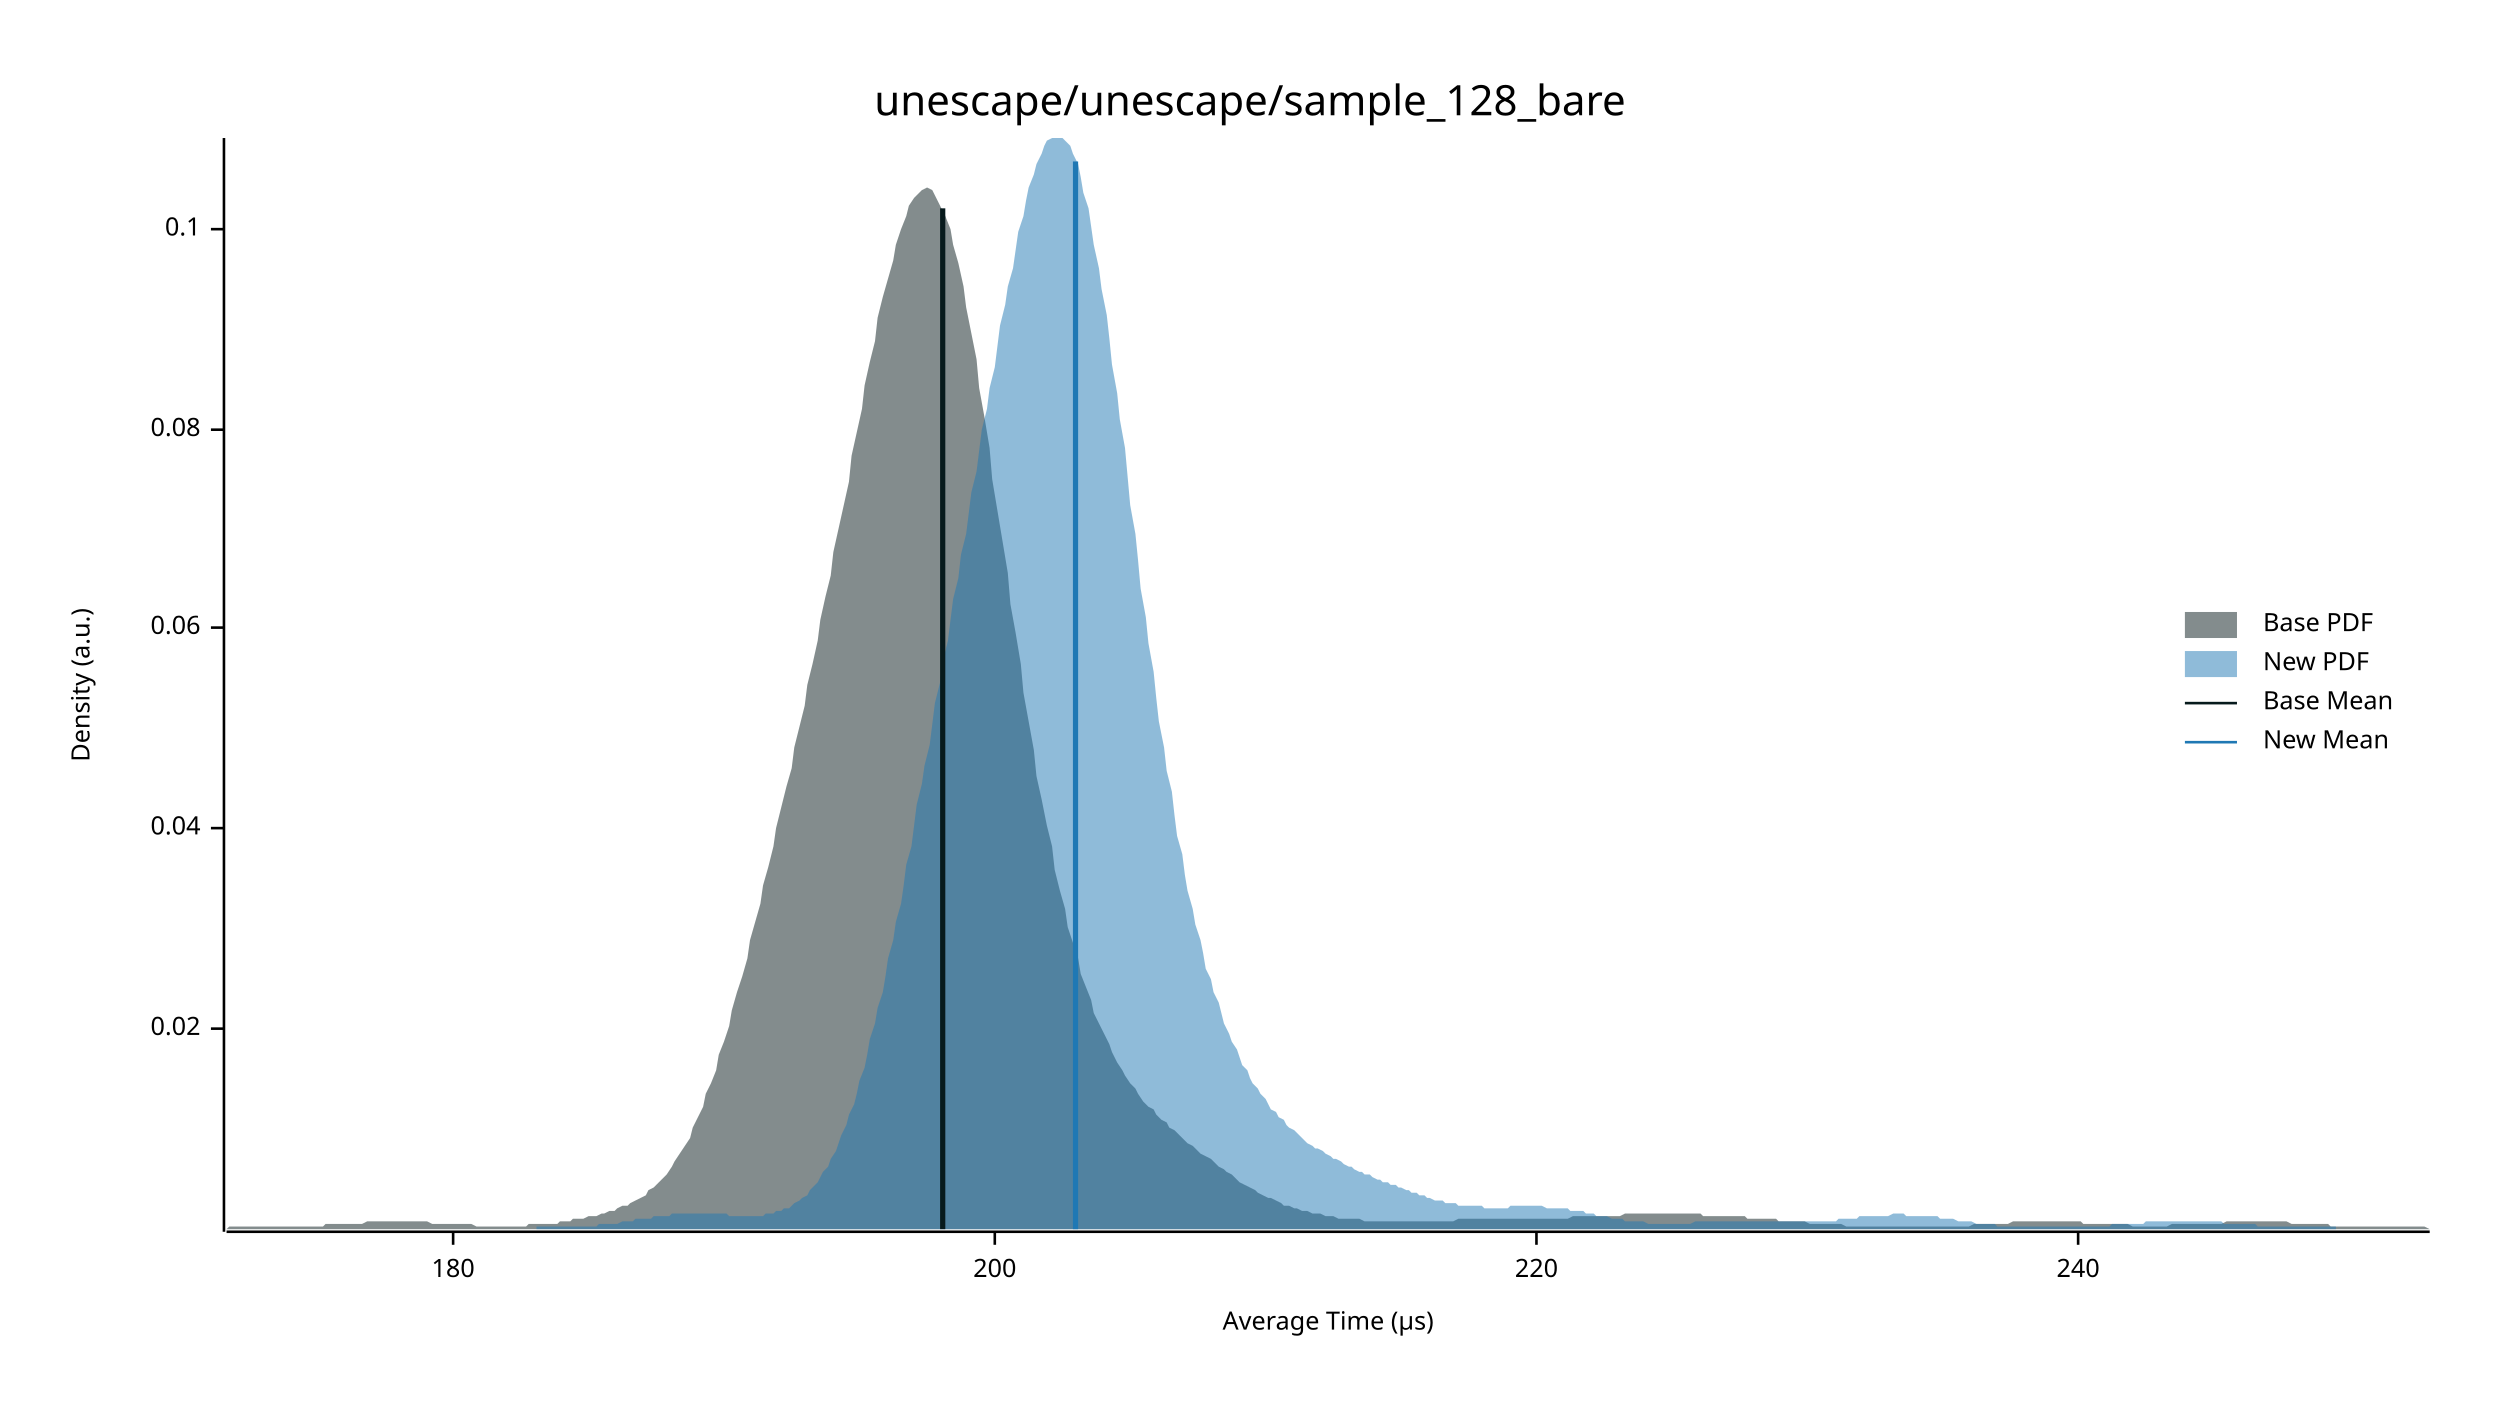
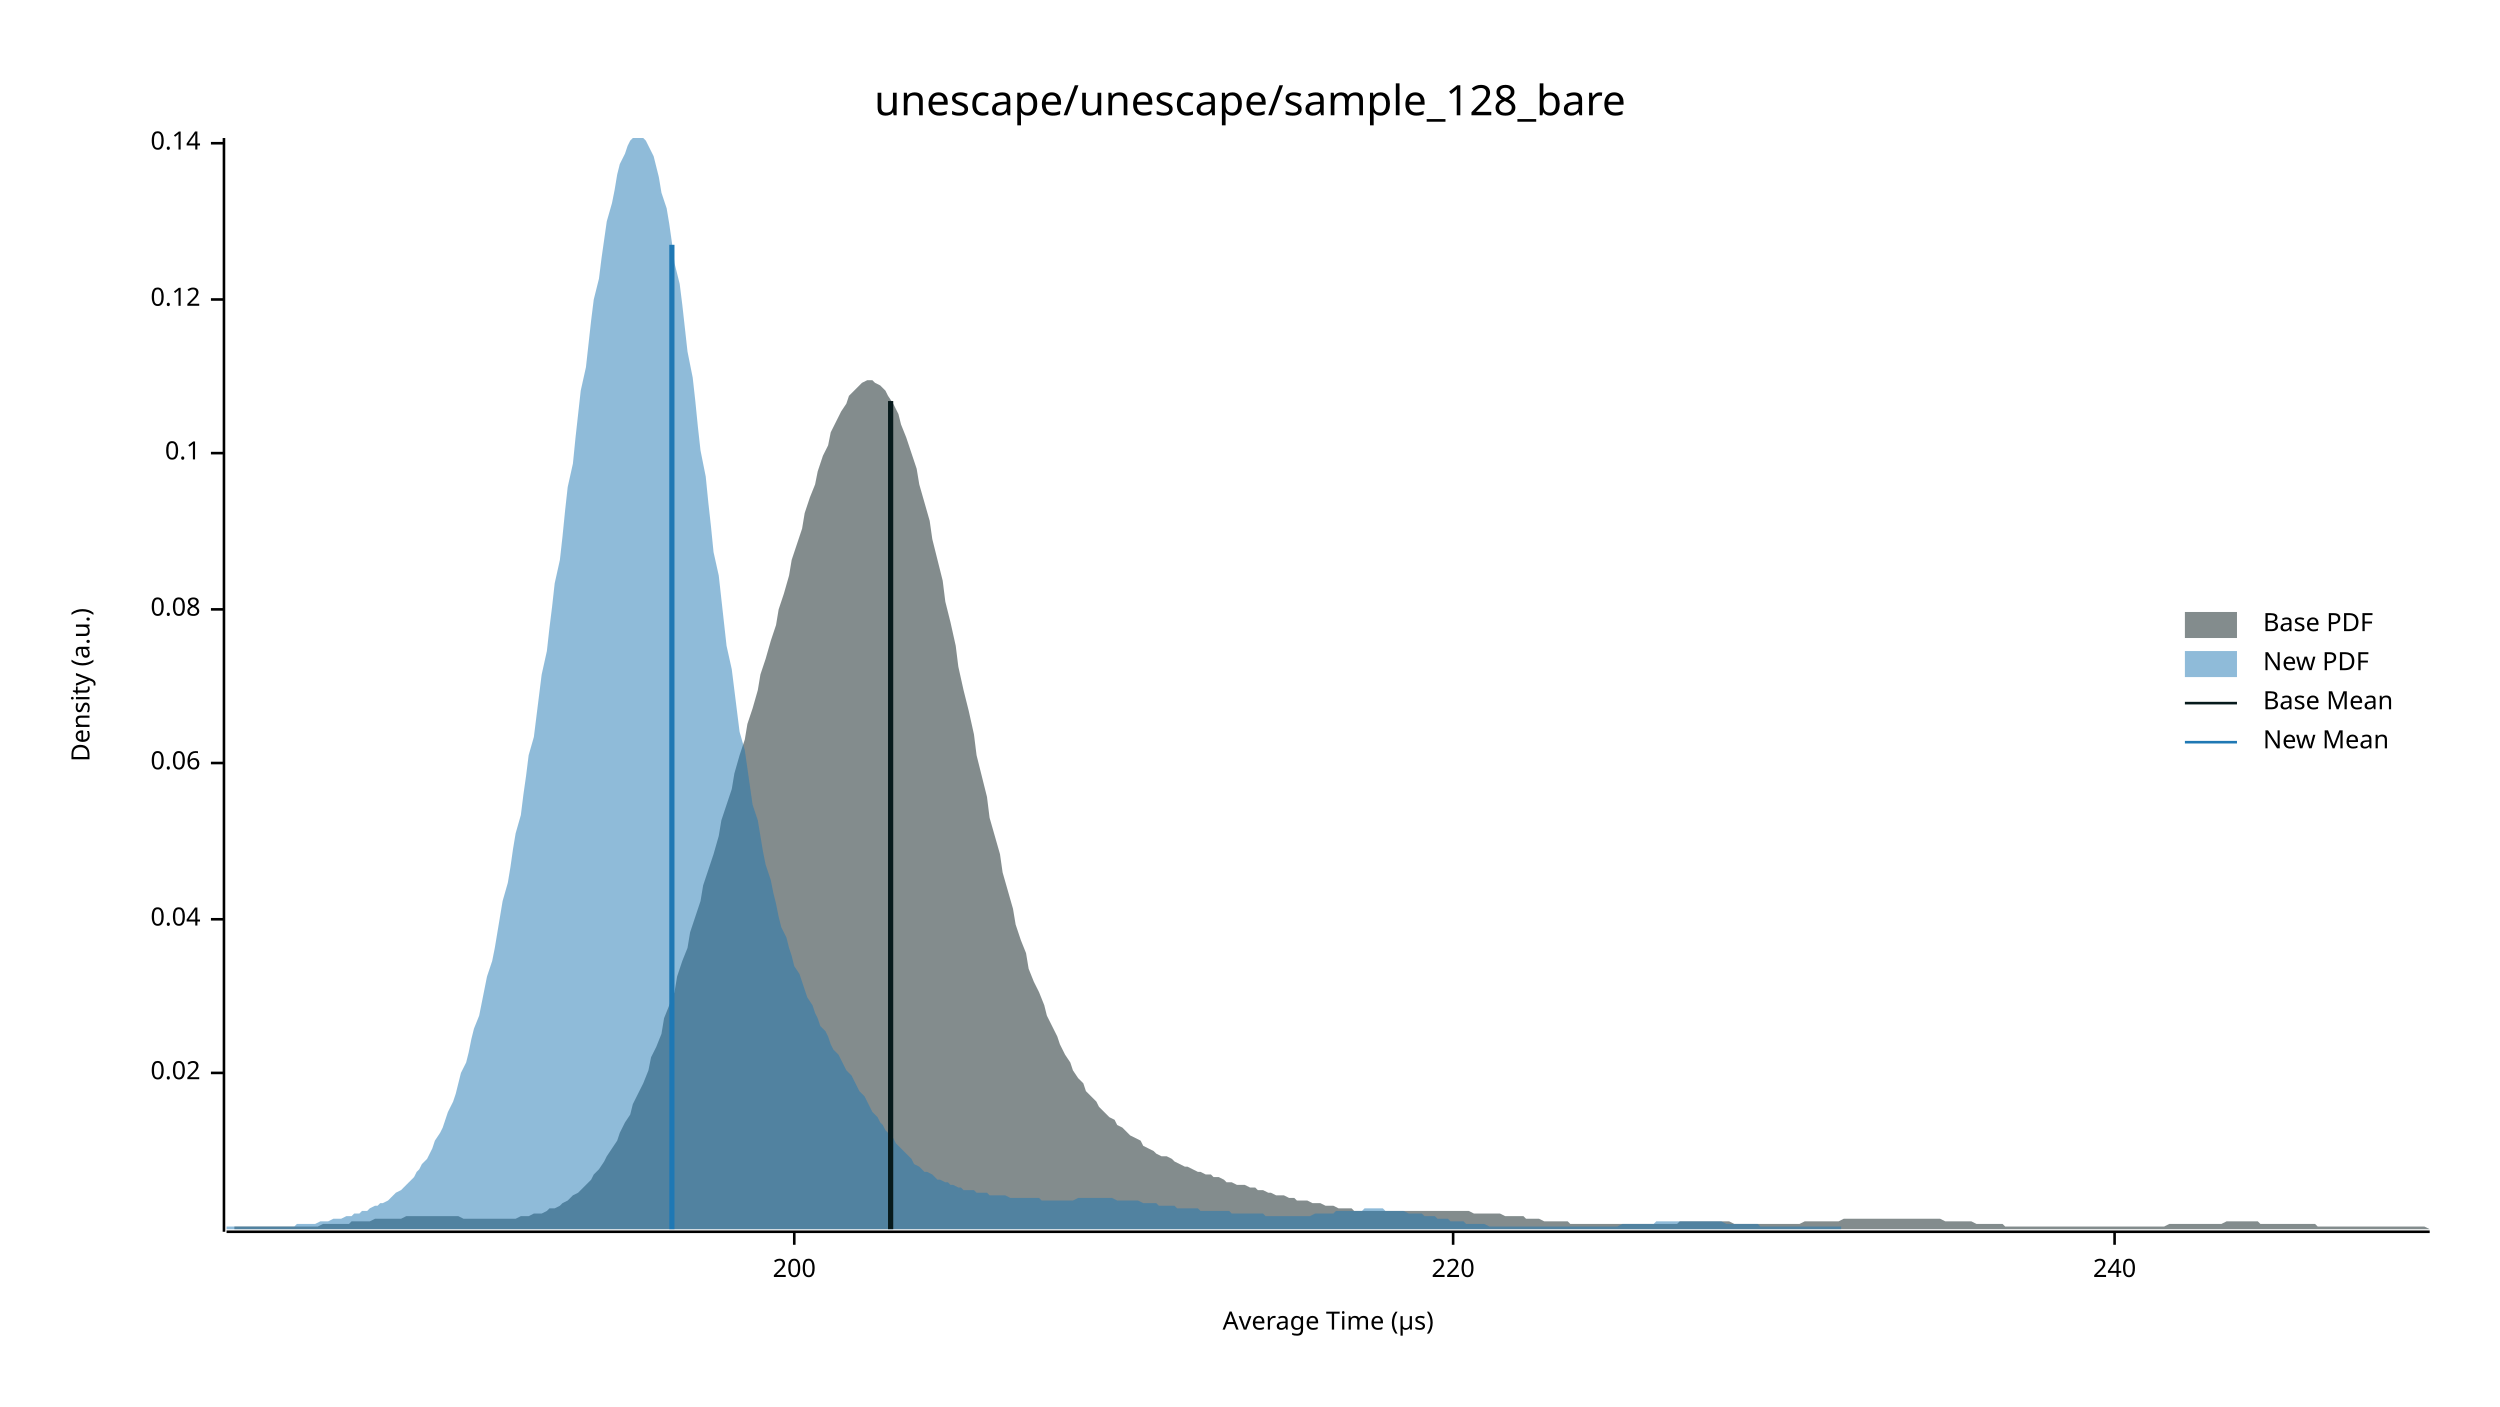
<svg xmlns="http://www.w3.org/2000/svg" width="960" height="540" viewBox="0 0 960 540">
  <text x="480" y="32" dy="0.76em" text-anchor="middle" font-family="sans-serif" font-size="16.129" opacity="1" fill="#000000">
unescape/unescape/sample_128_bare
</text>
  <text x="27" y="263" dy="0.76em" text-anchor="middle" font-family="sans-serif" font-size="9.677" opacity="1" fill="#000000" transform="rotate(270, 27, 263)">
Density (a.u.)
</text>
  <text x="510" y="513" dy="-0.5ex" text-anchor="middle" font-family="sans-serif" font-size="9.677" opacity="1" fill="#000000">
Average Time (µs)
</text>
  <polyline fill="none" opacity="1" stroke="#000000" stroke-width="1" points="86,53 86,473 " />
-   <text x="77" y="395" dy="0.5ex" text-anchor="end" font-family="sans-serif" font-size="9.677" opacity="1" fill="#000000">
+   <text x="77" y="412" dy="0.5ex" text-anchor="end" font-family="sans-serif" font-size="9.677" opacity="1" fill="#000000">
0.02
</text>
-   <polyline fill="none" opacity="1" stroke="#000000" stroke-width="1" points="81,395 86,395 " />
-   <text x="77" y="318" dy="0.5ex" text-anchor="end" font-family="sans-serif" font-size="9.677" opacity="1" fill="#000000">
+   <polyline fill="none" opacity="1" stroke="#000000" stroke-width="1" points="81,412 86,412 " />
+   <text x="77" y="353" dy="0.5ex" text-anchor="end" font-family="sans-serif" font-size="9.677" opacity="1" fill="#000000">
0.04
</text>
-   <polyline fill="none" opacity="1" stroke="#000000" stroke-width="1" points="81,318 86,318 " />
-   <text x="77" y="241" dy="0.5ex" text-anchor="end" font-family="sans-serif" font-size="9.677" opacity="1" fill="#000000">
+   <polyline fill="none" opacity="1" stroke="#000000" stroke-width="1" points="81,353 86,353 " />
+   <text x="77" y="293" dy="0.5ex" text-anchor="end" font-family="sans-serif" font-size="9.677" opacity="1" fill="#000000">
0.06
</text>
-   <polyline fill="none" opacity="1" stroke="#000000" stroke-width="1" points="81,241 86,241 " />
-   <text x="77" y="165" dy="0.5ex" text-anchor="end" font-family="sans-serif" font-size="9.677" opacity="1" fill="#000000">
+   <polyline fill="none" opacity="1" stroke="#000000" stroke-width="1" points="81,293 86,293 " />
+   <text x="77" y="234" dy="0.5ex" text-anchor="end" font-family="sans-serif" font-size="9.677" opacity="1" fill="#000000">
0.08
</text>
-   <polyline fill="none" opacity="1" stroke="#000000" stroke-width="1" points="81,165 86,165 " />
-   <text x="77" y="88" dy="0.5ex" text-anchor="end" font-family="sans-serif" font-size="9.677" opacity="1" fill="#000000">
+   <polyline fill="none" opacity="1" stroke="#000000" stroke-width="1" points="81,234 86,234 " />
+   <text x="77" y="174" dy="0.5ex" text-anchor="end" font-family="sans-serif" font-size="9.677" opacity="1" fill="#000000">
0.1
</text>
-   <polyline fill="none" opacity="1" stroke="#000000" stroke-width="1" points="81,88 86,88 " />
+   <polyline fill="none" opacity="1" stroke="#000000" stroke-width="1" points="81,174 86,174 " />
+   <text x="77" y="115" dy="0.5ex" text-anchor="end" font-family="sans-serif" font-size="9.677" opacity="1" fill="#000000">
+ 0.12
+ </text>
+   <polyline fill="none" opacity="1" stroke="#000000" stroke-width="1" points="81,115 86,115 " />
+   <text x="77" y="55" dy="0.5ex" text-anchor="end" font-family="sans-serif" font-size="9.677" opacity="1" fill="#000000">
+ 0.14
+ </text>
+   <polyline fill="none" opacity="1" stroke="#000000" stroke-width="1" points="81,55 86,55 " />
  <polyline fill="none" opacity="1" stroke="#000000" stroke-width="1" points="87,473 933,473 " />
-   <text x="174" y="483" dy="0.76em" text-anchor="middle" font-family="sans-serif" font-size="9.677" opacity="1" fill="#000000">
- 180
- </text>
-   <polyline fill="none" opacity="1" stroke="#000000" stroke-width="1" points="174,473 174,478 " />
-   <text x="382" y="483" dy="0.76em" text-anchor="middle" font-family="sans-serif" font-size="9.677" opacity="1" fill="#000000">
+   <text x="305" y="483" dy="0.76em" text-anchor="middle" font-family="sans-serif" font-size="9.677" opacity="1" fill="#000000">
200
</text>
-   <polyline fill="none" opacity="1" stroke="#000000" stroke-width="1" points="382,473 382,478 " />
-   <text x="590" y="483" dy="0.76em" text-anchor="middle" font-family="sans-serif" font-size="9.677" opacity="1" fill="#000000">
+   <polyline fill="none" opacity="1" stroke="#000000" stroke-width="1" points="305,473 305,478 " />
+   <text x="558" y="483" dy="0.76em" text-anchor="middle" font-family="sans-serif" font-size="9.677" opacity="1" fill="#000000">
220
</text>
-   <polyline fill="none" opacity="1" stroke="#000000" stroke-width="1" points="590,473 590,478 " />
-   <text x="798" y="483" dy="0.76em" text-anchor="middle" font-family="sans-serif" font-size="9.677" opacity="1" fill="#000000">
+   <polyline fill="none" opacity="1" stroke="#000000" stroke-width="1" points="558,473 558,478 " />
+   <text x="812" y="483" dy="0.76em" text-anchor="middle" font-family="sans-serif" font-size="9.677" opacity="1" fill="#000000">
240
</text>
-   <polyline fill="none" opacity="1" stroke="#000000" stroke-width="1" points="798,473 798,478 " />
-   <polygon opacity="0.5" fill="#071A1C" points="87,472 88,471 90,471 92,471 93,471 95,471 97,471 98,471 100,471 102,471 103,471 105,471 107,471 109,471 110,471 112,471 114,471 115,471 117,471 119,471 120,471 122,471 124,471 125,470 127,470 129,470 131,470 132,470 134,470 136,470 137,470 139,470 141,469 142,469 144,469 146,469 148,469 149,469 151,469 153,469 154,469 156,469 158,469 159,469 161,469 163,469 164,469 166,470 168,470 170,470 171,470 173,470 175,470 176,470 178,470 180,470 181,470 183,471 185,471 187,471 188,471 190,471 192,471 193,471 195,471 197,471 198,471 200,471 202,471 203,470 205,470 207,470 209,470 210,470 212,470 214,470 215,469 217,469 219,469 220,468 222,468 224,468 226,467 227,467 229,467 231,466 232,466 234,465 236,465 237,464 239,463 241,463 242,462 244,461 246,460 248,459 249,457 251,456 253,454 254,453 256,451 258,448 259,446 261,443 263,440 265,437 266,433 268,429 270,425 271,420 273,416 275,411 276,405 278,400 280,394 281,388 283,381 285,375 287,368 288,361 290,354 292,347 293,340 295,333 297,325 298,318 300,310 302,302 304,295 305,287 307,279 309,271 310,263 312,255 314,246 315,238 317,229 319,221 320,212 322,203 324,194 326,185 327,175 329,166 331,157 332,148 334,139 336,131 337,122 339,114 341,107 343,100 344,94 346,88 348,83 349,79 351,76 353,74 354,73 356,72 358,73 359,75 361,79 363,83 365,88 366,94 368,101 370,110 371,118 373,128 375,138 376,149 378,160 380,172 381,184 383,196 385,208 387,220 388,232 390,243 392,255 393,266 395,277 397,288 398,298 400,307 402,317 404,325 405,334 407,342 409,349 410,356 412,362 414,368 415,374 417,379 419,384 420,389 422,393 424,397 426,401 427,404 429,408 431,411 432,413 434,416 436,418 437,420 439,423 441,425 443,426 444,428 446,430 448,431 449,433 451,434 453,436 454,437 456,439 458,440 459,441 461,443 463,444 465,445 466,446 468,448 470,449 471,450 473,451 475,453 476,454 478,455 480,456 482,457 483,458 485,459 487,460 488,460 490,461 492,462 493,463 495,463 497,464 498,464 500,465 502,465 504,466 505,466 507,466 509,467 510,467 512,467 514,468 515,468 517,468 519,468 521,468 522,468 524,469 526,469 527,469 529,469 531,469 532,469 534,469 536,469 537,469 539,469 541,469 543,469 544,469 546,469 548,469 549,469 551,469 553,469 554,469 556,469 558,469 560,468 561,468 563,468 565,468 566,468 568,468 570,468 571,468 573,468 575,468 576,468 578,468 580,468 582,468 583,468 585,468 587,468 588,468 590,468 592,468 593,468 595,468 597,468 599,468 600,468 602,468 604,467 605,467 607,467 609,467 610,467 612,467 614,467 615,467 617,467 619,467 621,467 622,467 624,466 626,466 627,466 629,466 631,466 632,466 634,466 636,466 638,466 639,466 641,466 643,466 644,466 646,466 648,466 649,466 651,466 653,466 654,467 656,467 658,467 660,467 661,467 663,467 665,467 666,467 668,467 670,467 671,468 673,468 675,468 676,468 678,468 680,468 682,468 683,469 685,469 687,469 688,469 690,469 692,469 693,469 695,470 697,470 699,470 700,470 702,470 704,470 705,470 707,470 709,471 710,471 712,471 714,471 715,471 717,471 719,471 721,471 722,471 724,471 726,471 727,471 729,471 731,471 732,471 734,471 736,471 738,471 739,471 741,471 743,471 744,471 746,471 748,471 749,471 751,471 753,471 754,471 756,471 758,470 760,470 761,470 763,470 765,470 766,470 768,470 770,470 771,470 773,469 775,469 777,469 778,469 780,469 782,469 783,469 785,469 787,469 788,469 790,469 792,469 793,469 795,469 797,469 799,469 800,470 802,470 804,470 805,470 807,470 809,470 810,470 812,470 814,470 816,470 817,470 819,471 821,471 822,471 824,471 826,471 827,471 829,471 831,471 832,471 834,470 836,470 838,470 839,470 841,470 843,470 844,470 846,470 848,470 849,470 851,470 853,470 855,469 856,469 858,469 860,469 861,469 863,469 865,469 866,469 868,469 870,469 871,469 873,469 875,469 877,469 878,469 880,470 882,470 883,470 885,470 887,470 888,470 890,470 892,470 894,470 895,471 897,471 899,471 900,471 902,471 904,471 905,471 907,471 909,471 910,471 912,471 914,471 916,471 917,471 919,471 921,471 922,471 924,471 926,471 927,471 929,471 931,471 933,472 933,472 87,472 " />
-   <polygon opacity="0.5" fill="#1F78B4" points="206,471 207,471 208,471 210,471 211,471 212,471 214,471 215,471 217,471 218,471 219,471 221,471 222,471 224,471 225,471 226,471 228,471 229,471 230,470 232,470 233,470 235,470 236,470 237,470 239,469 240,469 242,469 243,469 244,468 246,468 247,468 249,468 250,468 251,467 253,467 254,467 255,467 257,467 258,466 260,466 261,466 262,466 264,466 265,466 267,466 268,466 269,466 271,466 272,466 273,466 275,466 276,466 278,466 279,466 280,467 282,467 283,467 285,467 286,467 287,467 289,467 290,467 291,467 293,467 294,466 296,466 297,466 298,465 300,465 301,464 303,464 304,463 305,462 307,461 308,460 310,459 311,457 312,456 314,454 315,452 316,450 318,448 319,445 321,442 322,439 323,436 325,432 326,428 328,424 329,420 330,415 332,410 333,405 334,399 336,393 337,387 339,381 340,375 341,368 343,361 344,354 346,347 347,340 348,332 350,325 351,317 352,309 354,301 355,294 357,286 358,278 359,270 361,262 362,254 364,246 365,238 366,230 368,222 369,213 371,205 372,197 373,189 375,181 376,173 377,165 379,157 380,149 382,141 383,133 384,125 386,117 387,110 389,103 390,96 391,89 393,83 394,77 395,72 397,67 398,63 400,59 401,56 402,54 404,53 405,53 407,53 408,53 409,54 411,56 412,59 414,63 415,68 416,74 418,80 419,87 420,94 422,103 423,111 425,121 426,130 427,140 429,151 430,161 432,172 433,183 434,194 436,205 437,215 438,226 440,237 441,247 443,258 444,268 445,277 447,287 448,296 450,304 451,313 452,321 454,328 455,336 456,342 458,349 459,355 461,361 462,366 463,372 465,376 466,381 468,385 469,389 470,393 472,397 473,400 475,403 476,406 477,409 479,411 480,414 481,416 483,418 484,420 486,422 487,424 488,426 490,427 491,429 493,430 494,432 495,433 497,434 498,435 499,436 501,438 502,439 504,440 505,441 506,441 508,442 509,443 511,444 512,445 513,445 515,446 516,447 518,448 519,448 520,449 522,450 523,450 524,451 526,451 527,452 529,453 530,453 531,454 533,454 534,455 536,455 537,456 538,456 540,457 541,457 542,458 544,458 545,459 547,459 548,460 549,460 551,461 552,461 554,461 555,462 556,462 558,462 559,462 560,463 562,463 563,463 565,463 566,463 567,463 569,463 570,464 572,464 573,464 574,464 576,464 577,464 579,464 580,463 581,463 583,463 584,463 585,463 587,463 588,463 590,463 591,463 592,463 594,464 595,464 597,464 598,464 599,464 601,464 602,464 603,465 605,465 606,465 608,465 609,466 610,466 612,466 613,467 615,467 616,467 617,467 619,468 620,468 621,468 623,468 624,469 626,469 627,469 628,469 630,469 631,469 633,470 634,470 635,470 637,470 638,470 640,470 641,470 642,470 644,470 645,470 646,470 648,470 649,470 651,469 652,469 653,469 655,469 656,469 658,469 659,469 660,469 662,469 663,469 664,469 666,469 667,469 669,469 670,469 671,469 673,469 674,469 676,469 677,469 678,469 680,469 681,469 683,469 684,469 685,469 687,469 688,469 689,469 691,469 692,469 694,469 695,469 696,469 698,469 699,469 701,469 702,469 703,469 705,469 706,468 707,468 709,468 710,468 712,468 713,468 714,467 716,467 717,467 719,467 720,467 721,467 723,467 724,467 725,467 727,466 728,466 730,466 731,466 732,467 734,467 735,467 737,467 738,467 739,467 741,467 742,467 744,467 745,468 746,468 748,468 749,468 750,468 752,469 753,469 755,469 756,469 757,469 759,470 760,470 762,470 763,470 764,470 766,470 767,471 768,471 770,471 771,471 773,471 774,471 775,471 777,471 778,471 780,471 781,471 782,471 784,471 785,471 786,471 788,471 789,471 791,471 792,471 793,471 795,471 796,471 798,471 799,471 800,471 802,471 803,471 805,471 806,471 807,471 809,471 810,471 811,470 813,470 814,470 816,470 817,470 818,470 820,470 821,470 823,470 824,469 825,469 827,469 828,469 829,469 831,469 832,469 834,469 835,469 836,469 838,469 839,469 841,469 842,469 843,469 845,469 846,469 848,469 849,469 850,469 852,469 853,469 854,470 856,470 857,470 859,470 860,470 861,470 863,470 864,470 866,470 867,471 868,471 870,471 871,471 872,471 874,471 875,471 877,471 878,471 879,471 881,471 882,471 884,471 885,471 886,471 888,471 889,471 890,471 892,471 893,471 895,471 896,471 897,471 897,472 206,472 " />
-   <polyline fill="none" opacity="1" stroke="#071A1C" stroke-width="2" points="362,472 362,80 " />
-   <polyline fill="none" opacity="1" stroke="#1F78B4" stroke-width="2" points="413,472 413,62 " />
+   <polyline fill="none" opacity="1" stroke="#000000" stroke-width="1" points="812,473 812,478 " />
+   <polygon opacity="0.5" fill="#071A1C" points="90,471 91,471 93,471 95,471 97,471 98,471 100,471 102,471 103,471 105,471 107,471 108,471 110,471 112,471 113,471 115,471 117,471 119,471 120,471 122,471 124,470 125,470 127,470 129,470 130,470 132,470 134,470 135,469 137,469 139,469 140,469 142,469 144,468 146,468 147,468 149,468 151,468 152,468 154,468 156,467 157,467 159,467 161,467 162,467 164,467 166,467 167,467 169,467 171,467 173,467 174,467 176,467 178,468 179,468 181,468 183,468 184,468 186,468 188,468 189,468 191,468 193,468 195,468 196,468 198,468 200,467 201,467 203,467 205,466 206,466 208,466 210,465 211,464 213,464 215,463 216,462 218,461 220,459 222,458 223,457 225,455 227,453 228,451 230,449 232,446 233,444 235,441 237,438 238,435 240,431 242,428 243,424 245,420 247,416 249,411 250,406 252,402 254,397 255,391 257,386 259,381 260,375 262,369 264,364 265,358 267,352 269,346 270,340 272,334 274,328 276,321 277,315 279,309 281,303 282,297 284,290 286,284 287,278 289,272 291,265 292,259 294,253 296,246 298,240 299,234 301,228 303,221 304,215 306,209 308,203 309,197 311,191 313,186 314,181 316,175 318,171 319,166 321,162 323,158 325,155 326,152 328,150 330,148 331,147 333,146 335,146 336,147 338,148 340,150 341,152 343,155 345,159 346,163 348,168 350,174 352,180 353,186 355,193 357,200 358,207 360,215 362,223 363,231 365,239 367,248 368,256 370,265 372,273 374,282 375,290 377,298 379,306 380,314 382,321 384,328 385,335 387,342 389,349 390,355 392,361 394,366 395,372 397,377 399,381 401,386 402,390 404,394 406,398 407,401 409,405 411,408 412,411 414,414 416,416 417,419 419,421 421,423 422,425 424,427 426,429 428,430 429,432 431,433 433,435 434,436 436,437 438,438 439,440 441,441 443,442 444,443 446,444 448,444 450,445 451,446 453,447 455,448 456,448 458,449 460,450 461,450 463,451 465,451 466,452 468,452 470,453 471,454 473,454 475,455 477,455 478,455 480,456 482,456 483,457 485,457 487,458 488,458 490,459 492,459 493,459 495,460 497,460 498,461 500,461 502,461 504,462 505,462 507,462 509,463 510,463 512,463 514,464 515,464 517,464 519,464 520,465 522,465 524,465 526,465 527,465 529,465 531,465 532,465 534,465 536,465 537,465 539,465 541,465 542,465 544,465 546,465 547,465 549,465 551,465 553,465 554,465 556,465 558,465 559,465 561,465 563,465 564,465 566,466 568,466 569,466 571,466 573,466 574,466 576,466 578,467 580,467 581,467 583,467 585,467 586,468 588,468 590,468 591,468 593,469 595,469 596,469 598,469 600,469 602,469 603,470 605,470 607,470 608,470 610,470 612,470 613,470 615,470 617,470 618,470 620,470 622,470 623,470 625,470 627,470 629,470 630,470 632,470 634,470 635,470 637,470 639,470 640,470 642,470 644,470 645,469 647,469 649,469 650,469 652,469 654,469 656,469 657,469 659,469 661,469 662,469 664,469 666,470 667,470 669,470 671,470 672,470 674,470 676,470 677,470 679,470 681,470 683,470 684,470 686,470 688,470 689,470 691,470 693,469 694,469 696,469 698,469 699,469 701,469 703,469 705,469 706,469 708,468 710,468 711,468 713,468 715,468 716,468 718,468 720,468 721,468 723,468 725,468 726,468 728,468 730,468 732,468 733,468 735,468 737,468 738,468 740,468 742,468 743,468 745,468 747,469 748,469 750,469 752,469 753,469 755,469 757,469 759,470 760,470 762,470 764,470 765,470 767,470 769,470 770,471 772,471 774,471 775,471 777,471 779,471 781,471 782,471 784,471 786,471 787,471 789,471 791,471 792,471 794,471 796,471 797,471 799,471 801,471 802,471 804,471 806,471 808,471 809,471 811,471 813,471 814,471 816,471 818,471 819,471 821,471 823,471 824,471 826,471 828,471 829,471 831,471 833,470 835,470 836,470 838,470 840,470 841,470 843,470 845,470 846,470 848,470 850,470 851,470 853,470 855,469 857,469 858,469 860,469 862,469 863,469 865,469 867,469 868,470 870,470 872,470 873,470 875,470 877,470 878,470 880,470 882,470 884,470 885,470 887,470 889,470 890,471 892,471 894,471 895,471 897,471 899,471 900,471 902,471 904,471 905,471 907,471 909,471 911,471 912,471 914,471 916,471 917,471 919,471 921,471 922,471 924,471 926,471 927,471 929,471 931,471 933,472 933,472 90,472 " />
+   <polygon opacity="0.5" fill="#1F78B4" points="87,471 88,471 89,471 90,471 91,471 93,471 94,471 95,471 96,471 98,471 99,471 100,471 101,471 103,471 104,471 105,471 106,471 108,471 109,471 110,471 111,471 113,471 114,470 115,470 116,470 118,470 119,470 120,470 121,470 123,469 124,469 125,469 126,469 128,468 129,468 130,468 131,468 133,467 134,467 135,467 136,466 138,466 139,465 140,465 141,465 142,464 144,463 145,463 146,462 147,462 149,461 150,460 151,459 152,458 154,457 155,456 156,455 157,454 159,452 160,450 161,449 162,447 164,445 165,443 166,441 167,438 169,435 170,433 171,430 172,427 174,423 175,420 176,416 177,412 179,408 180,404 181,399 182,395 184,390 185,385 186,380 187,375 189,369 190,364 191,358 192,352 193,346 195,339 196,333 197,326 198,320 200,313 201,305 202,298 203,290 205,283 206,275 207,267 208,259 210,250 211,241 212,233 213,224 215,215 216,206 217,196 218,187 220,178 221,168 222,159 223,150 225,141 226,132 227,123 228,115 230,107 231,99 232,92 233,85 235,78 236,73 237,67 238,63 240,59 241,56 242,54 243,53 245,53 246,53 247,53 248,54 249,56 251,60 252,64 253,68 254,74 256,80 257,86 258,93 259,101 261,109 262,117 263,126 264,135 266,145 267,154 268,164 269,173 271,183 272,193 273,202 274,212 276,221 277,230 278,239 279,248 281,257 282,265 283,273 284,281 286,288 287,295 288,302 289,309 291,315 292,321 293,327 294,332 296,338 297,343 298,347 299,352 300,356 302,360 303,364 304,367 305,371 307,374 308,377 309,380 310,383 312,386 313,389 314,391 315,394 317,396 318,398 319,401 320,403 322,405 323,407 324,409 325,411 327,413 328,415 329,417 330,419 332,421 333,423 334,425 335,427 337,429 338,431 339,432 340,434 342,436 343,437 344,439 345,440 347,442 348,443 349,444 350,445 351,447 353,448 354,449 355,450 356,450 358,451 359,452 360,453 361,453 363,454 364,454 365,455 366,455 368,456 369,456 370,457 371,457 373,457 374,457 375,458 376,458 378,458 379,458 380,459 381,459 383,459 384,459 385,459 386,459 388,460 389,460 390,460 391,460 393,460 394,460 395,460 396,460 398,460 399,460 400,461 401,461 403,461 404,461 405,461 406,461 407,461 409,461 410,461 411,461 412,461 414,460 415,460 416,460 417,460 419,460 420,460 421,460 422,460 424,460 425,460 426,460 427,460 429,461 430,461 431,461 432,461 434,461 435,461 436,461 437,461 439,462 440,462 441,462 442,462 444,462 445,463 446,463 447,463 449,463 450,463 451,463 452,464 454,464 455,464 456,464 457,464 458,464 460,464 461,465 462,465 463,465 465,465 466,465 467,465 468,465 470,465 471,465 472,465 473,466 475,466 476,466 477,466 478,466 480,466 481,466 482,466 483,466 485,466 486,467 487,467 488,467 490,467 491,467 492,467 493,467 495,467 496,467 497,467 498,467 500,467 501,467 502,467 503,467 505,466 506,466 507,466 508,466 509,466 511,466 512,466 513,465 514,465 516,465 517,465 518,465 519,465 521,465 522,465 523,465 524,464 526,464 527,464 528,464 529,464 531,464 532,465 533,465 534,465 536,465 537,465 538,465 539,465 541,466 542,466 543,466 544,466 546,466 547,467 548,467 549,467 551,467 552,468 553,468 554,468 556,468 557,469 558,469 559,469 561,469 562,469 563,470 564,470 565,470 567,470 568,470 569,470 570,470 572,471 573,471 574,471 575,471 577,471 578,471 579,471 580,471 582,471 583,471 584,471 585,471 587,471 588,471 589,471 590,471 592,471 593,471 594,471 595,471 597,471 598,471 599,471 600,471 602,471 603,471 604,471 605,471 607,471 608,471 609,471 610,471 612,471 613,471 614,471 615,471 616,471 618,471 619,471 620,471 621,471 623,470 624,470 625,470 626,470 628,470 629,470 630,470 631,470 633,470 634,470 635,470 636,469 638,469 639,469 640,469 641,469 643,469 644,469 645,469 646,469 648,469 649,469 650,469 651,469 653,469 654,469 655,469 656,469 658,469 659,469 660,469 661,469 663,470 664,470 665,470 666,470 667,470 669,470 670,470 671,470 672,470 674,470 675,470 676,471 677,471 679,471 680,471 681,471 682,471 684,471 685,471 686,471 687,471 689,471 690,471 691,471 692,471 694,471 695,471 696,471 697,471 699,471 700,471 701,471 702,471 704,471 705,471 706,471 707,471 707,472 87,472 " />
+   <polyline fill="none" opacity="1" stroke="#071A1C" stroke-width="2" points="342,472 342,154 " />
+   <polyline fill="none" opacity="1" stroke="#1F78B4" stroke-width="2" points="258,472 258,94 " />
  <text x="869" y="235" dy="0.76em" text-anchor="start" font-family="sans-serif" font-size="9.677" opacity="1" fill="#000000">
Base PDF
</text>
  <text x="869" y="250" dy="0.76em" text-anchor="start" font-family="sans-serif" font-size="9.677" opacity="1" fill="#000000">
New PDF
</text>
  <text x="869" y="265" dy="0.76em" text-anchor="start" font-family="sans-serif" font-size="9.677" opacity="1" fill="#000000">
Base Mean
</text>
  <text x="869" y="280" dy="0.76em" text-anchor="start" font-family="sans-serif" font-size="9.677" opacity="1" fill="#000000">
New Mean
</text>
  <rect x="839" y="235" width="20" height="10" opacity="0.5" fill="#071A1C" stroke="none" />
  <rect x="839" y="250" width="20" height="10" opacity="0.5" fill="#1F78B4" stroke="none" />
  <polyline fill="none" opacity="1" stroke="#071A1C" stroke-width="1" points="839,270 859,270 " />
  <polyline fill="none" opacity="1" stroke="#1F78B4" stroke-width="1" points="839,285 859,285 " />
</svg>
